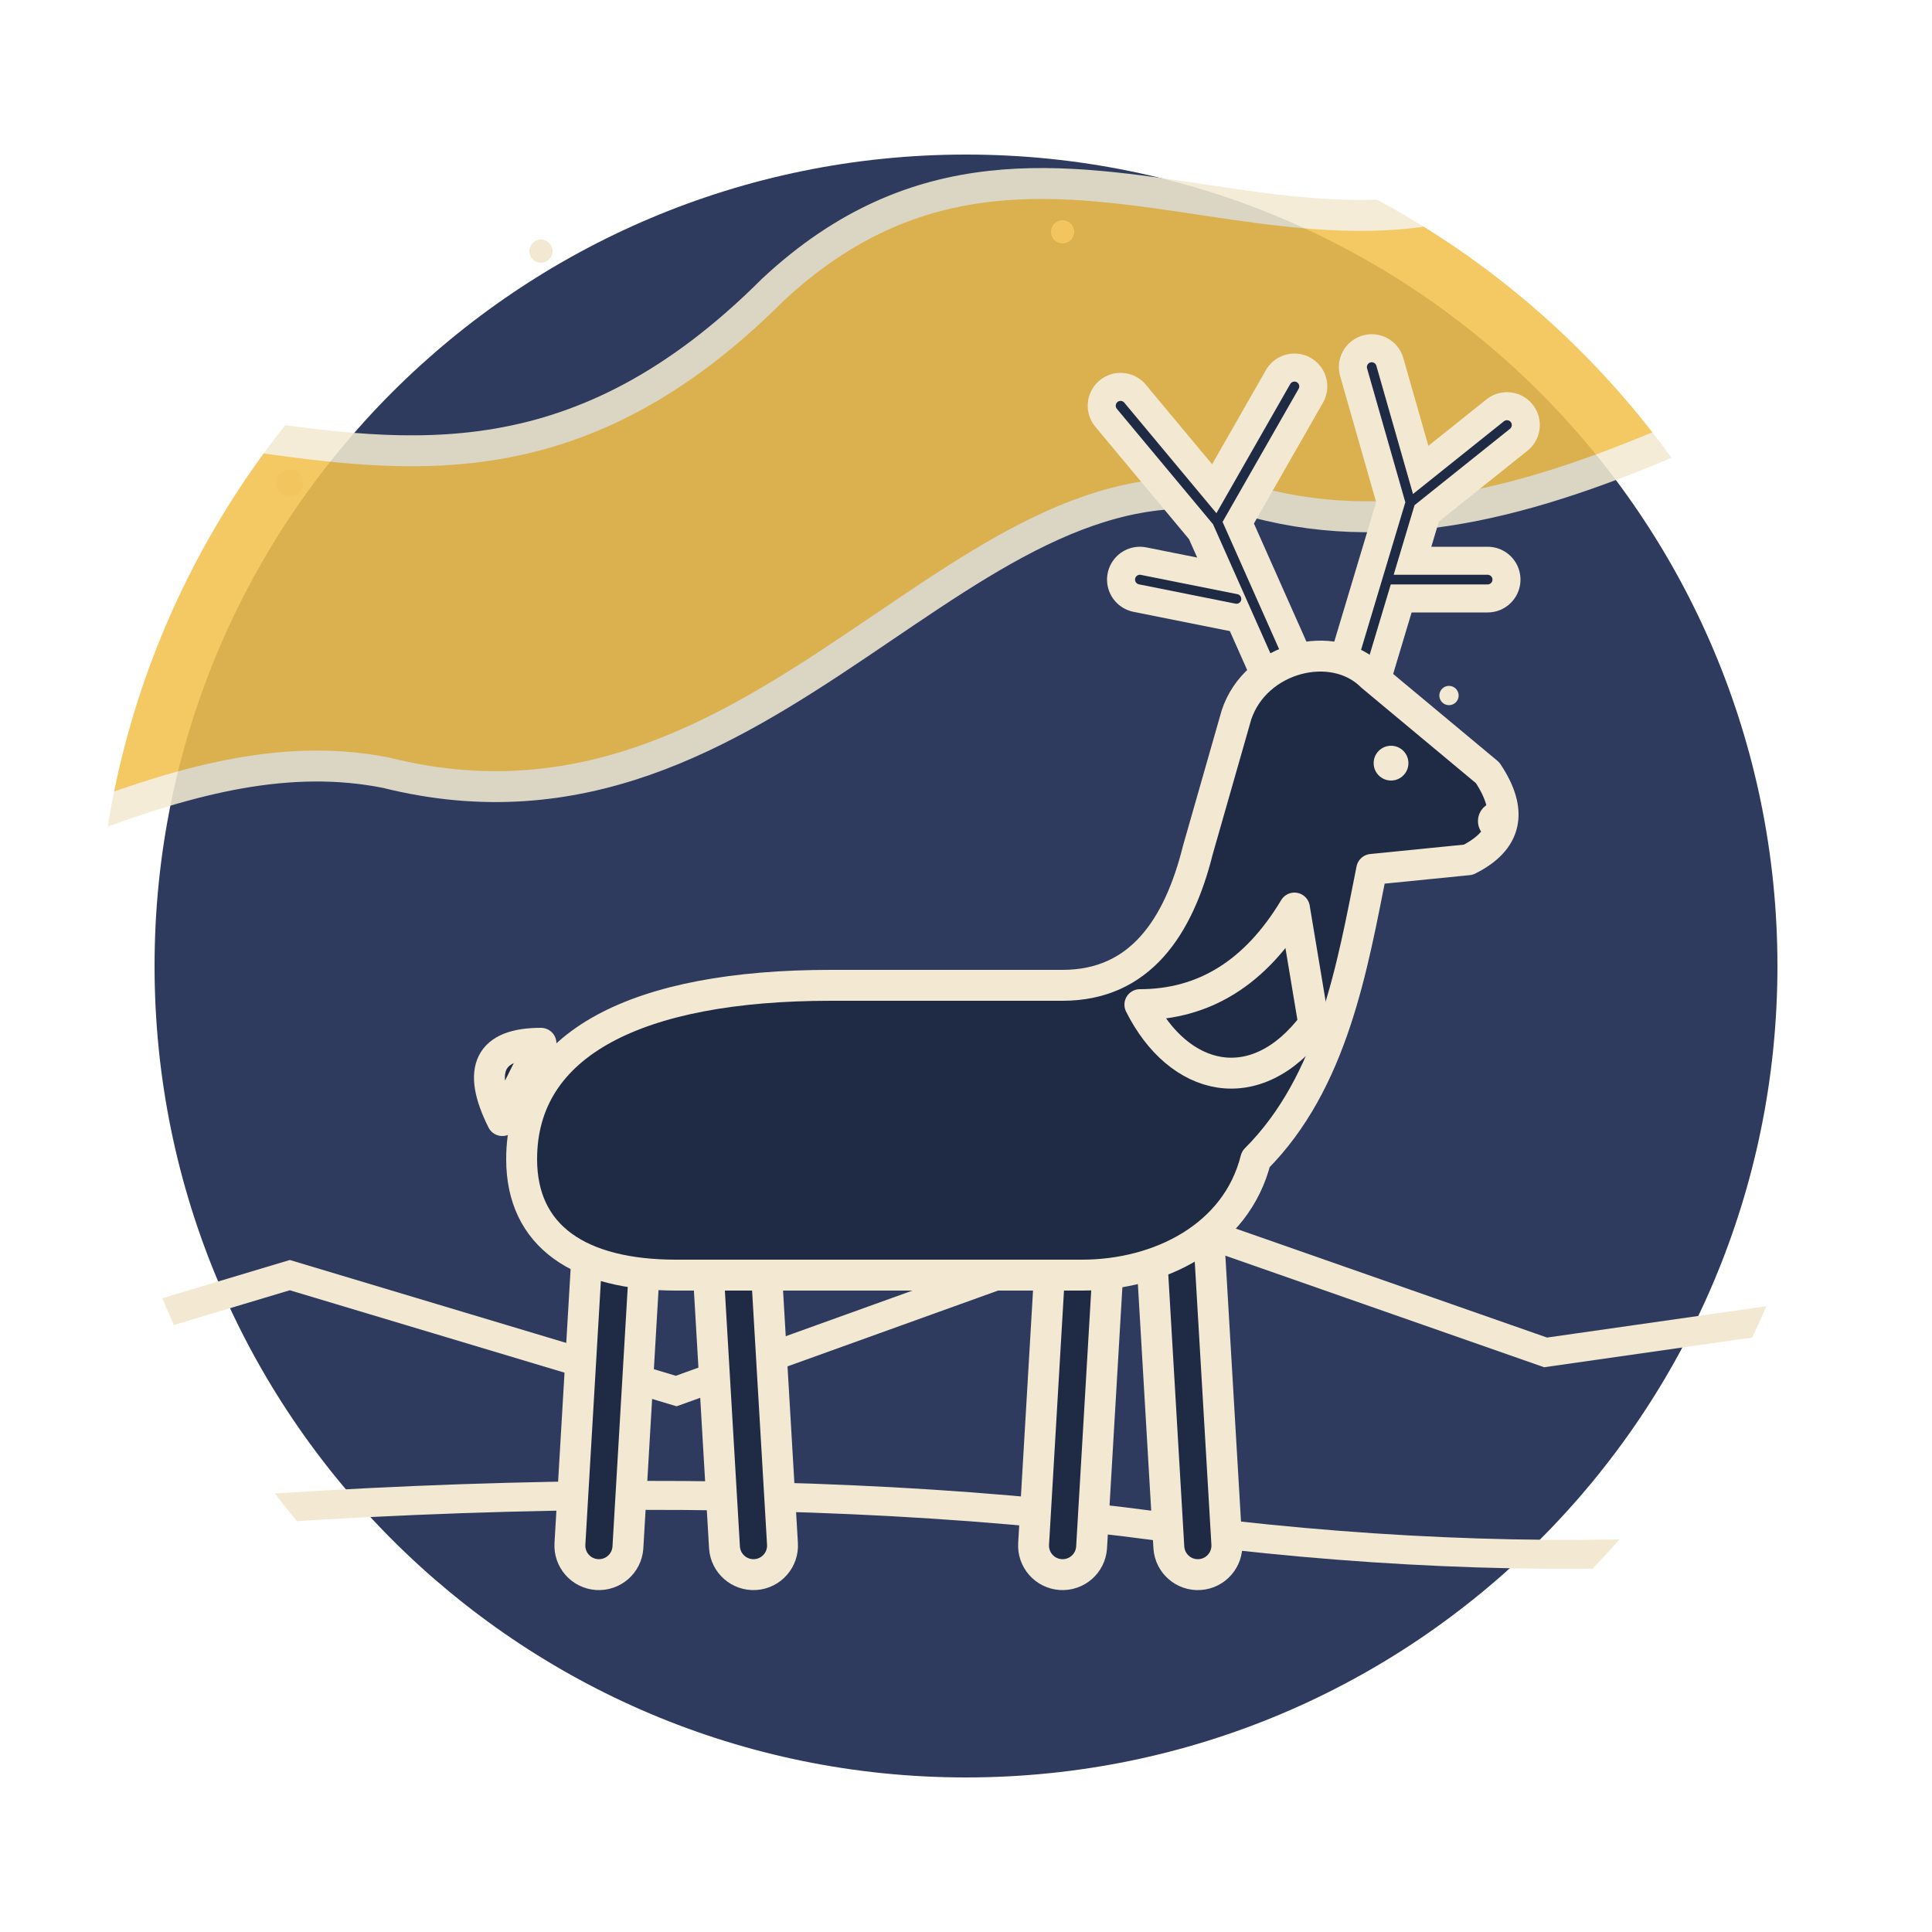
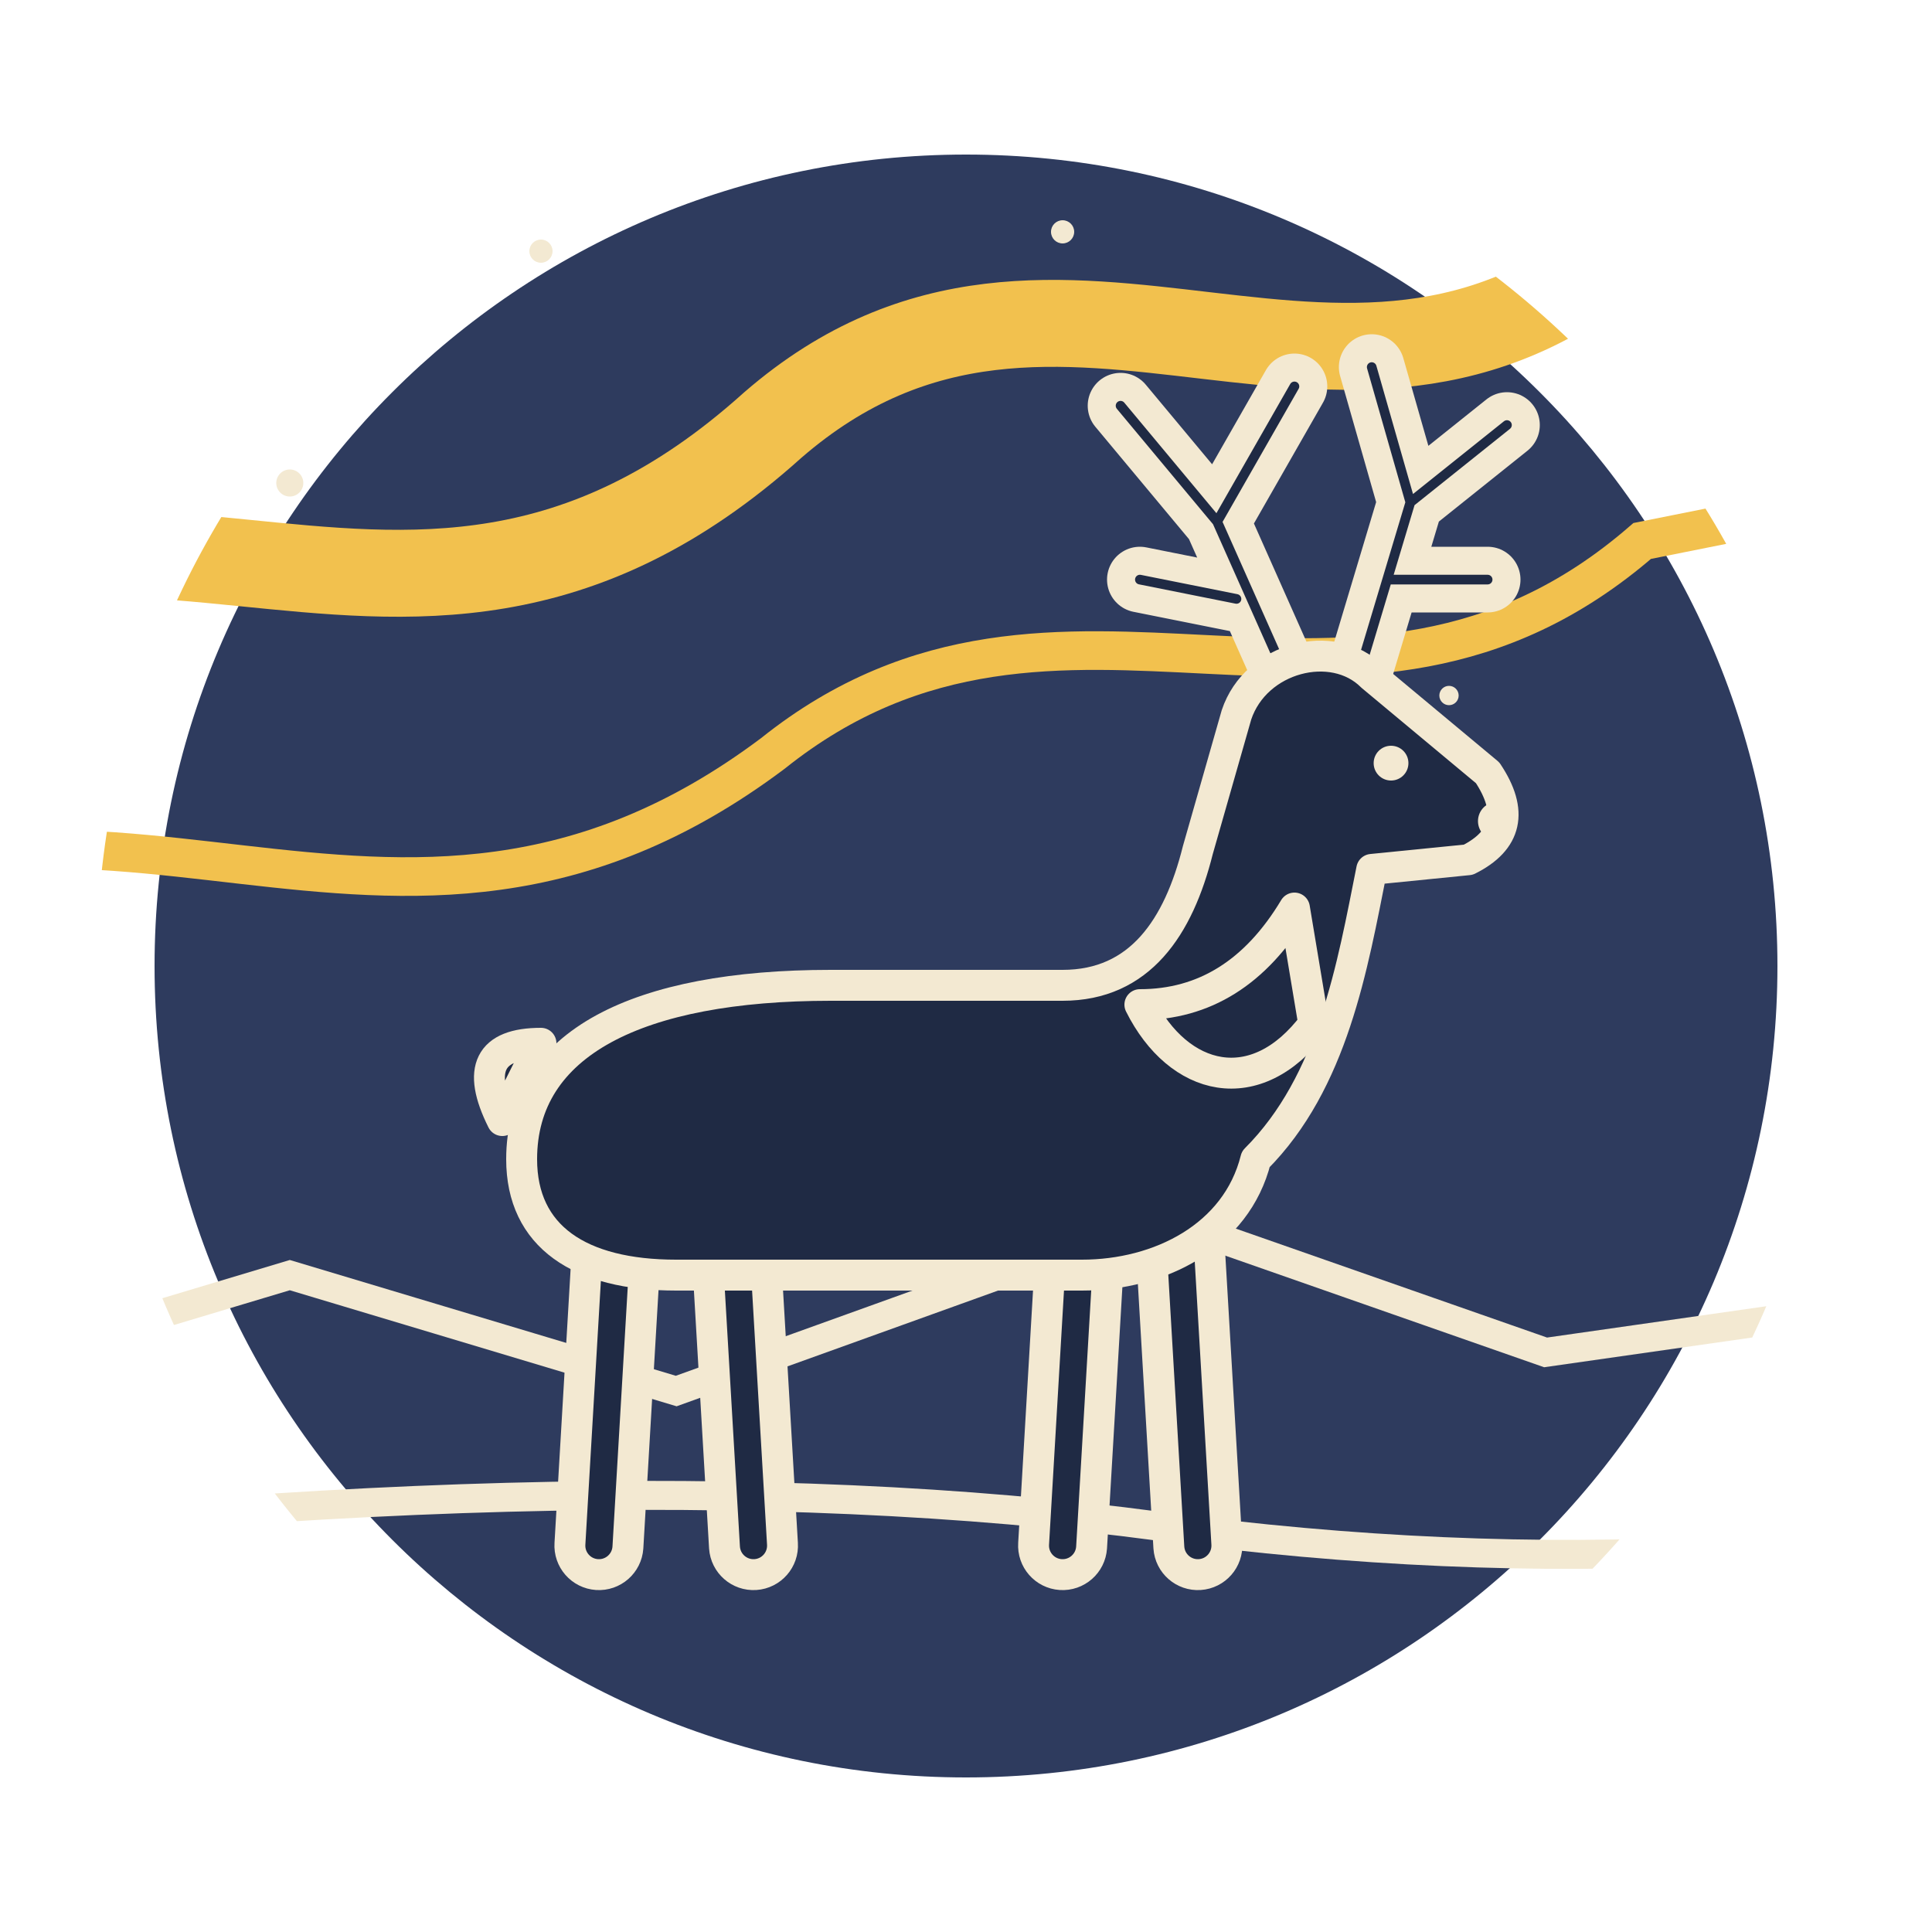
<svg xmlns="http://www.w3.org/2000/svg" viewBox="0 0 200 200" width="200" height="200">
  <defs>
    <clipPath id="clip">
      <circle cx="100" cy="100" r="90" />
    </clipPath>
  </defs>
  <circle cx="100" cy="100" r="84" fill="#2E3B5E" />
  <g clip-path="url(#clip)">
+     <path transform="translate(0 -10)" d="M-30 84 C10 46 40 90 80 54 C110 28 140 62 170 34 L230 22" fill="none" stroke="#F2C14E" stroke-width="9" stroke-linecap="round" />
+     <path transform="translate(0 -10)" d="M-30 108 C10 82 40 118 80 88 C110 64 140 92 170 66 L230 54" fill="none" stroke="#F2C14E" stroke-width="4" stroke-linecap="round" />
    <path d="M-30 150 L30 132 L70 144 L120 126 L160 140 L230 130" fill="none" stroke="#F3E9D2" stroke-width="3" stroke-linecap="round" />
    <path d="M-30 162 Q60 150 120 158 T230 152" fill="none" stroke="#F3E9D2" stroke-width="3" stroke-linecap="round" />
    <path d="M28.6 50 a1.4 1.4 0 1 0 2.8 0 a1.4 1.4 0 1 0 -2.8 0Z" fill="#F3E9D2" />
    <path d="M168.4 40 a1.6 1.6 0 1 0 3.2 0 a1.6 1.6 0 1 0 -3.2 0Z" fill="#F3E9D2" />
    <path d="M149.0 72 a1.0 1.0 0 1 0 2.0 0 a1.0 1.0 0 1 0 -2.0 0Z" fill="#F3E9D2" />
    <path d="M54.8 26 a1.2 1.2 0 1 0 2.4 0 a1.2 1.2 0 1 0 -2.4 0Z" fill="#F3E9D2" />
    <path d="M108.8 24 a1.2 1.2 0 1 0 2.4 0 a1.2 1.2 0 1 0 -2.4 0Z" fill="#F3E9D2" />
-     <g transform="translate(0 -10) scale(1 1.0)">
-       <path d="M-30 70 C10 30 40 80 80 40 C110 12 140 50 170 20 L230 10 L230 30 C190 44 160 70 130 62 C100 54 80 100 40 90 C20 86 0 100 -30 110Z" fill="#F2C14E" stroke="#F3E9D2" stroke-width="3.2" stroke-linejoin="round" stroke-linecap="round" opacity=".88" />
-     </g>
+     <g transform="translate(0 -10) scale(1 1.0)" />
    <g transform="translate(-6 0)">
      <path d="M140 72 L132 54 L122 42 M132 54 L140 40 M134 62 L124 60" fill="none" stroke="#F3E9D2" stroke-width="6.8" stroke-linecap="round" stroke-linejoin="round" />
      <path d="M140 72 L132 54 L122 42 M132 54 L140 40 M134 62 L124 60" fill="none" stroke="#1F2A44" stroke-width="1" stroke-linecap="round" stroke-linejoin="round" />
      <path d="M146 72 L152 52 L148 38 M152 52 L162 44 M150 60 L160 60" fill="none" stroke="#F3E9D2" stroke-width="6.8" stroke-linecap="round" stroke-linejoin="round" />
      <path d="M146 72 L152 52 L148 38 M152 52 L162 44 M150 60 L160 60" fill="none" stroke="#1F2A44" stroke-width="1" stroke-linecap="round" stroke-linejoin="round" />
      <path d="M67.0 125.8 L65.0 159.8 A3.0 3.0 0 0 0 71.0 160.2 L73.0 126.2 A3.0 3.0 0 0 0 67.0 125.8Z" fill="#1F2A44" stroke="#F3E9D2" stroke-width="3.2" stroke-linejoin="round" stroke-linecap="round" />
      <path d="M79.0 126.2 L81.0 160.2 A3.0 3.0 0 0 0 87.0 159.8 L85.0 125.8 A3.0 3.0 0 0 0 79.0 126.2Z" fill="#1F2A44" stroke="#F3E9D2" stroke-width="3.2" stroke-linejoin="round" stroke-linecap="round" />
      <path d="M115.0 125.8 L113.0 159.8 A3.0 3.0 0 0 0 119.0 160.2 L121.0 126.2 A3.0 3.0 0 0 0 115.0 125.8Z" fill="#1F2A44" stroke="#F3E9D2" stroke-width="3.2" stroke-linejoin="round" stroke-linecap="round" />
      <path d="M125.0 126.2 L127.0 160.2 A3.0 3.0 0 0 0 133.0 159.8 L131.0 125.8 A3.0 3.0 0 0 0 125.0 126.2Z" fill="#1F2A44" stroke="#F3E9D2" stroke-width="3.2" stroke-linejoin="round" stroke-linecap="round" />
      <path d="M60 120 C60 108 72 102 92 102 L116 102 C124 102 128 96 130 88 L134 74 C136 68 144 66 148 70 L160 80 Q164 86 158 89 L148 90 C146 100 144 112 136 120 C134 128 126 132 118 132 L76 132 C66 132 60 128 60 120Z" fill="#1F2A44" stroke="#F3E9D2" stroke-width="3.2" stroke-linejoin="round" stroke-linecap="round" />
      <path d="M124 104 C128 112 136 114 142 106 L140 94 Q134 104 124 104Z" fill="#1F2A44" stroke="#F3E9D2" stroke-width="3.2" stroke-linejoin="round" stroke-linecap="round" />
      <path d="M58 116 Q54 108 62 108Z" fill="#1F2A44" stroke="#F3E9D2" stroke-width="3.2" stroke-linejoin="round" stroke-linecap="round" />
      <path d="M148.2 79 a1.8 1.8 0 1 0 3.6 0 a1.8 1.8 0 1 0 -3.6 0Z" fill="#F3E9D2" />
      <path d="M159 85 a2 2 0 1 0 4 0 a2 2 0 1 0 -4 0Z" fill="#F3E9D2" />
    </g>
  </g>
</svg>
